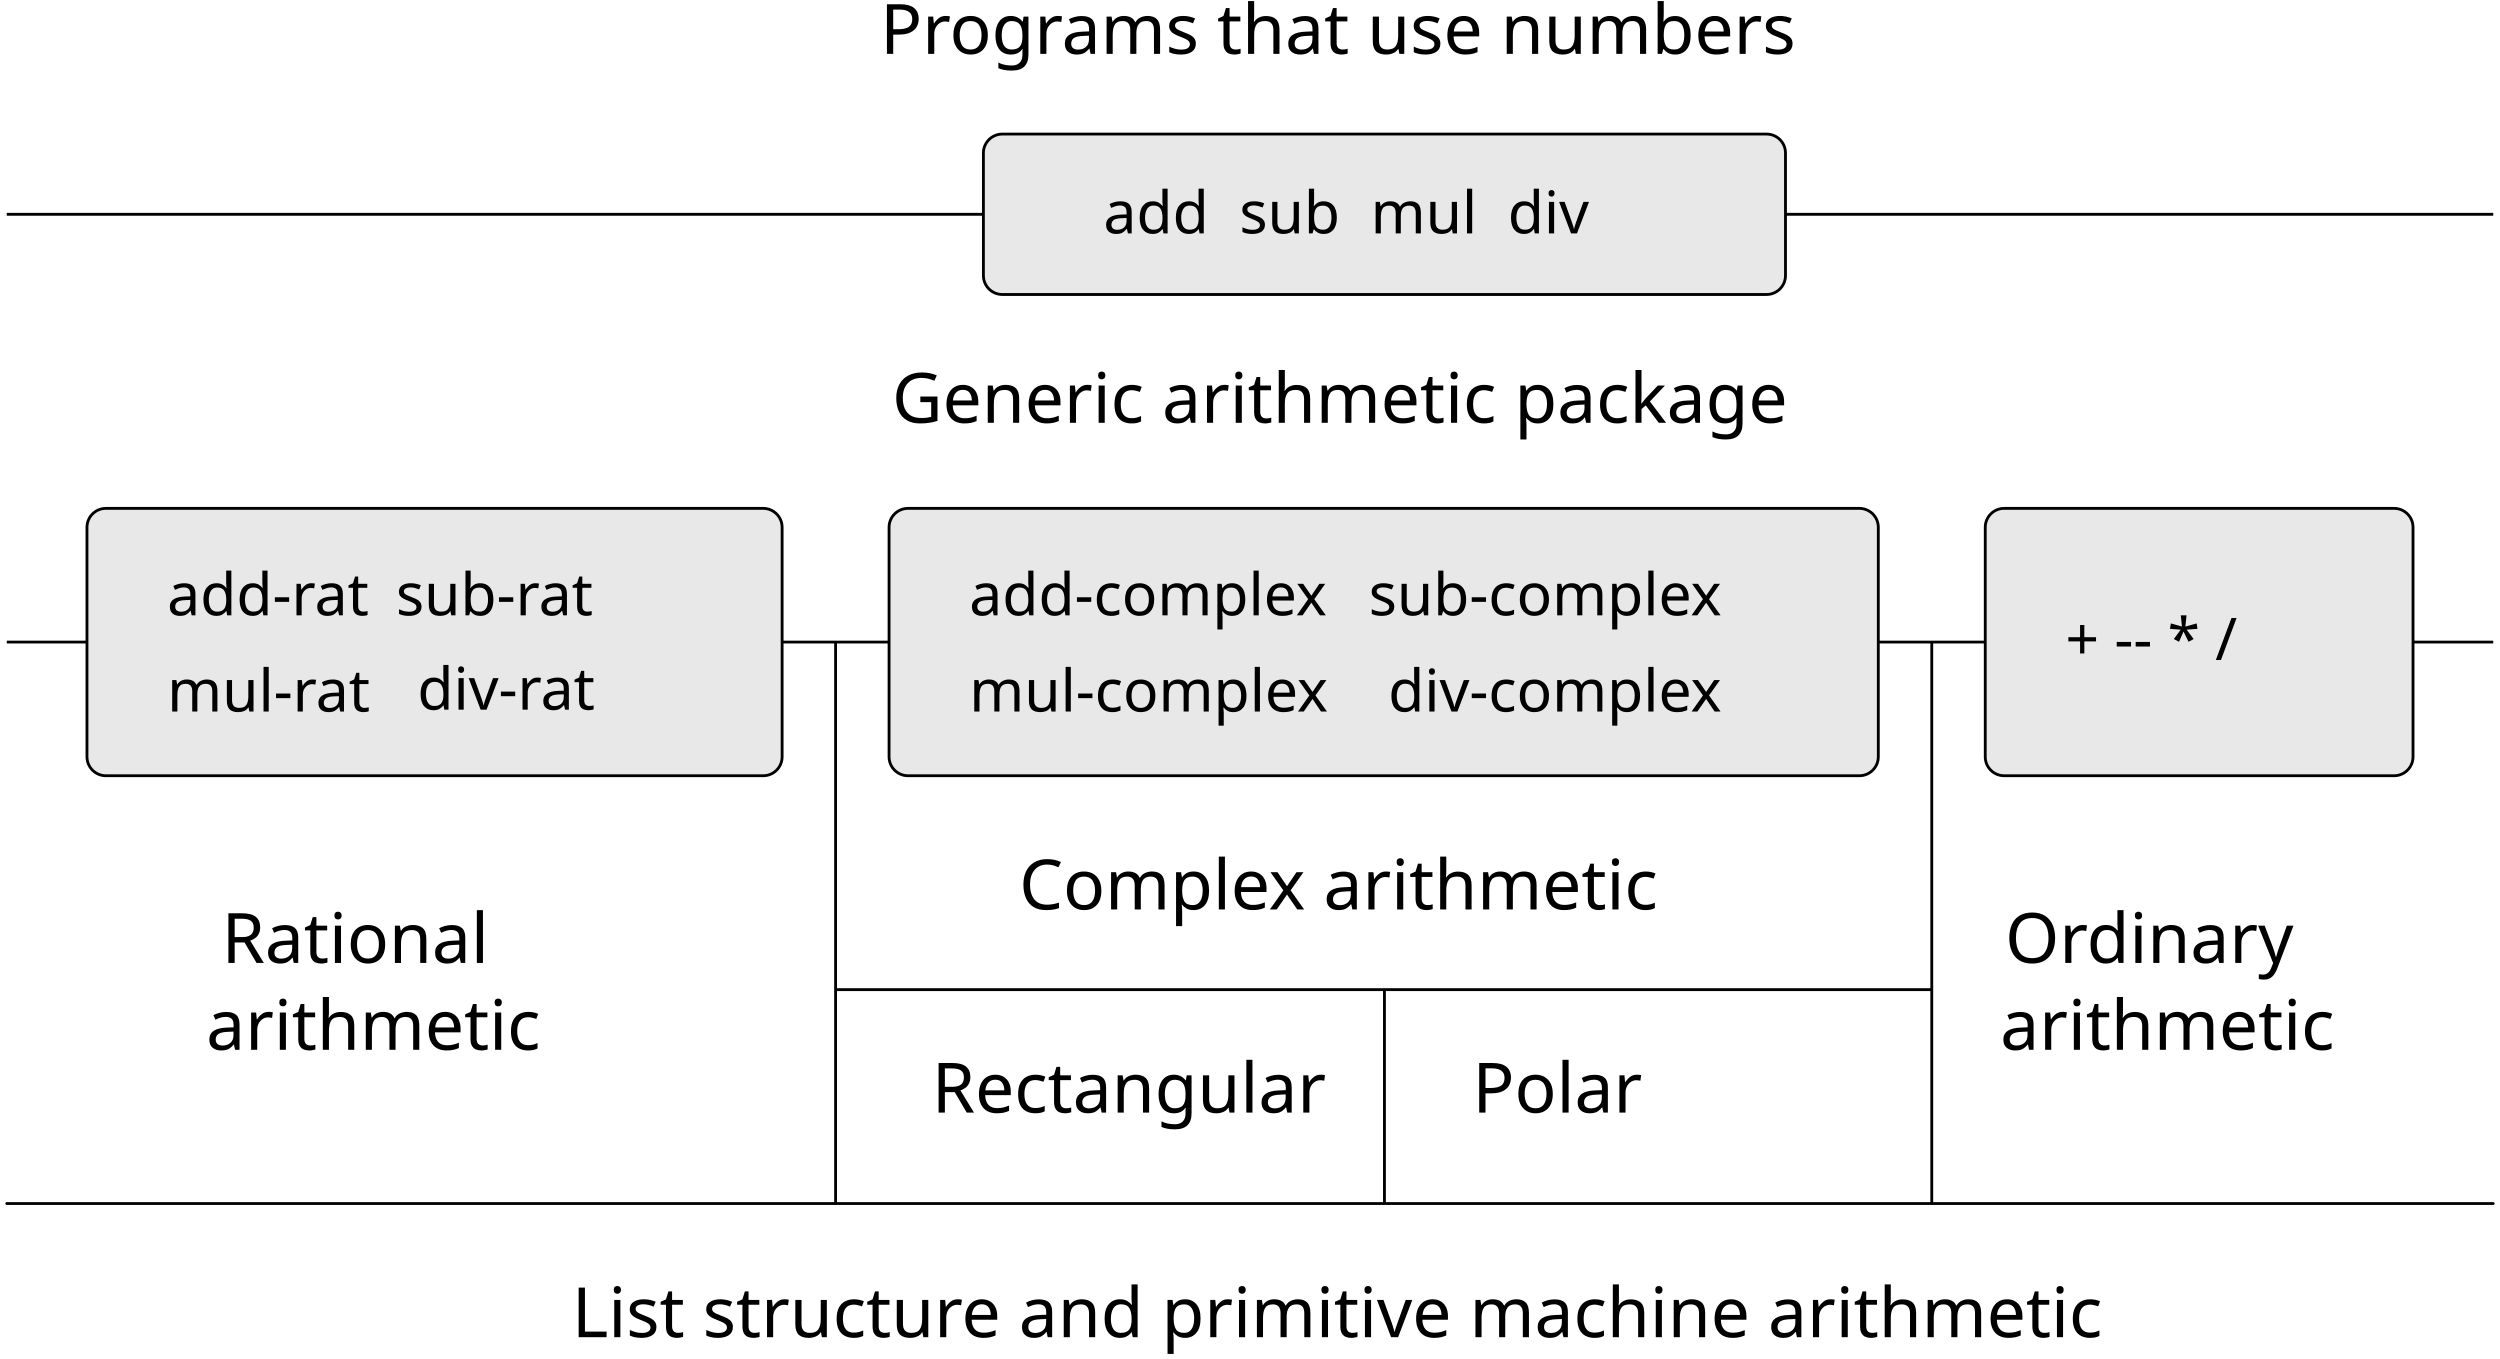
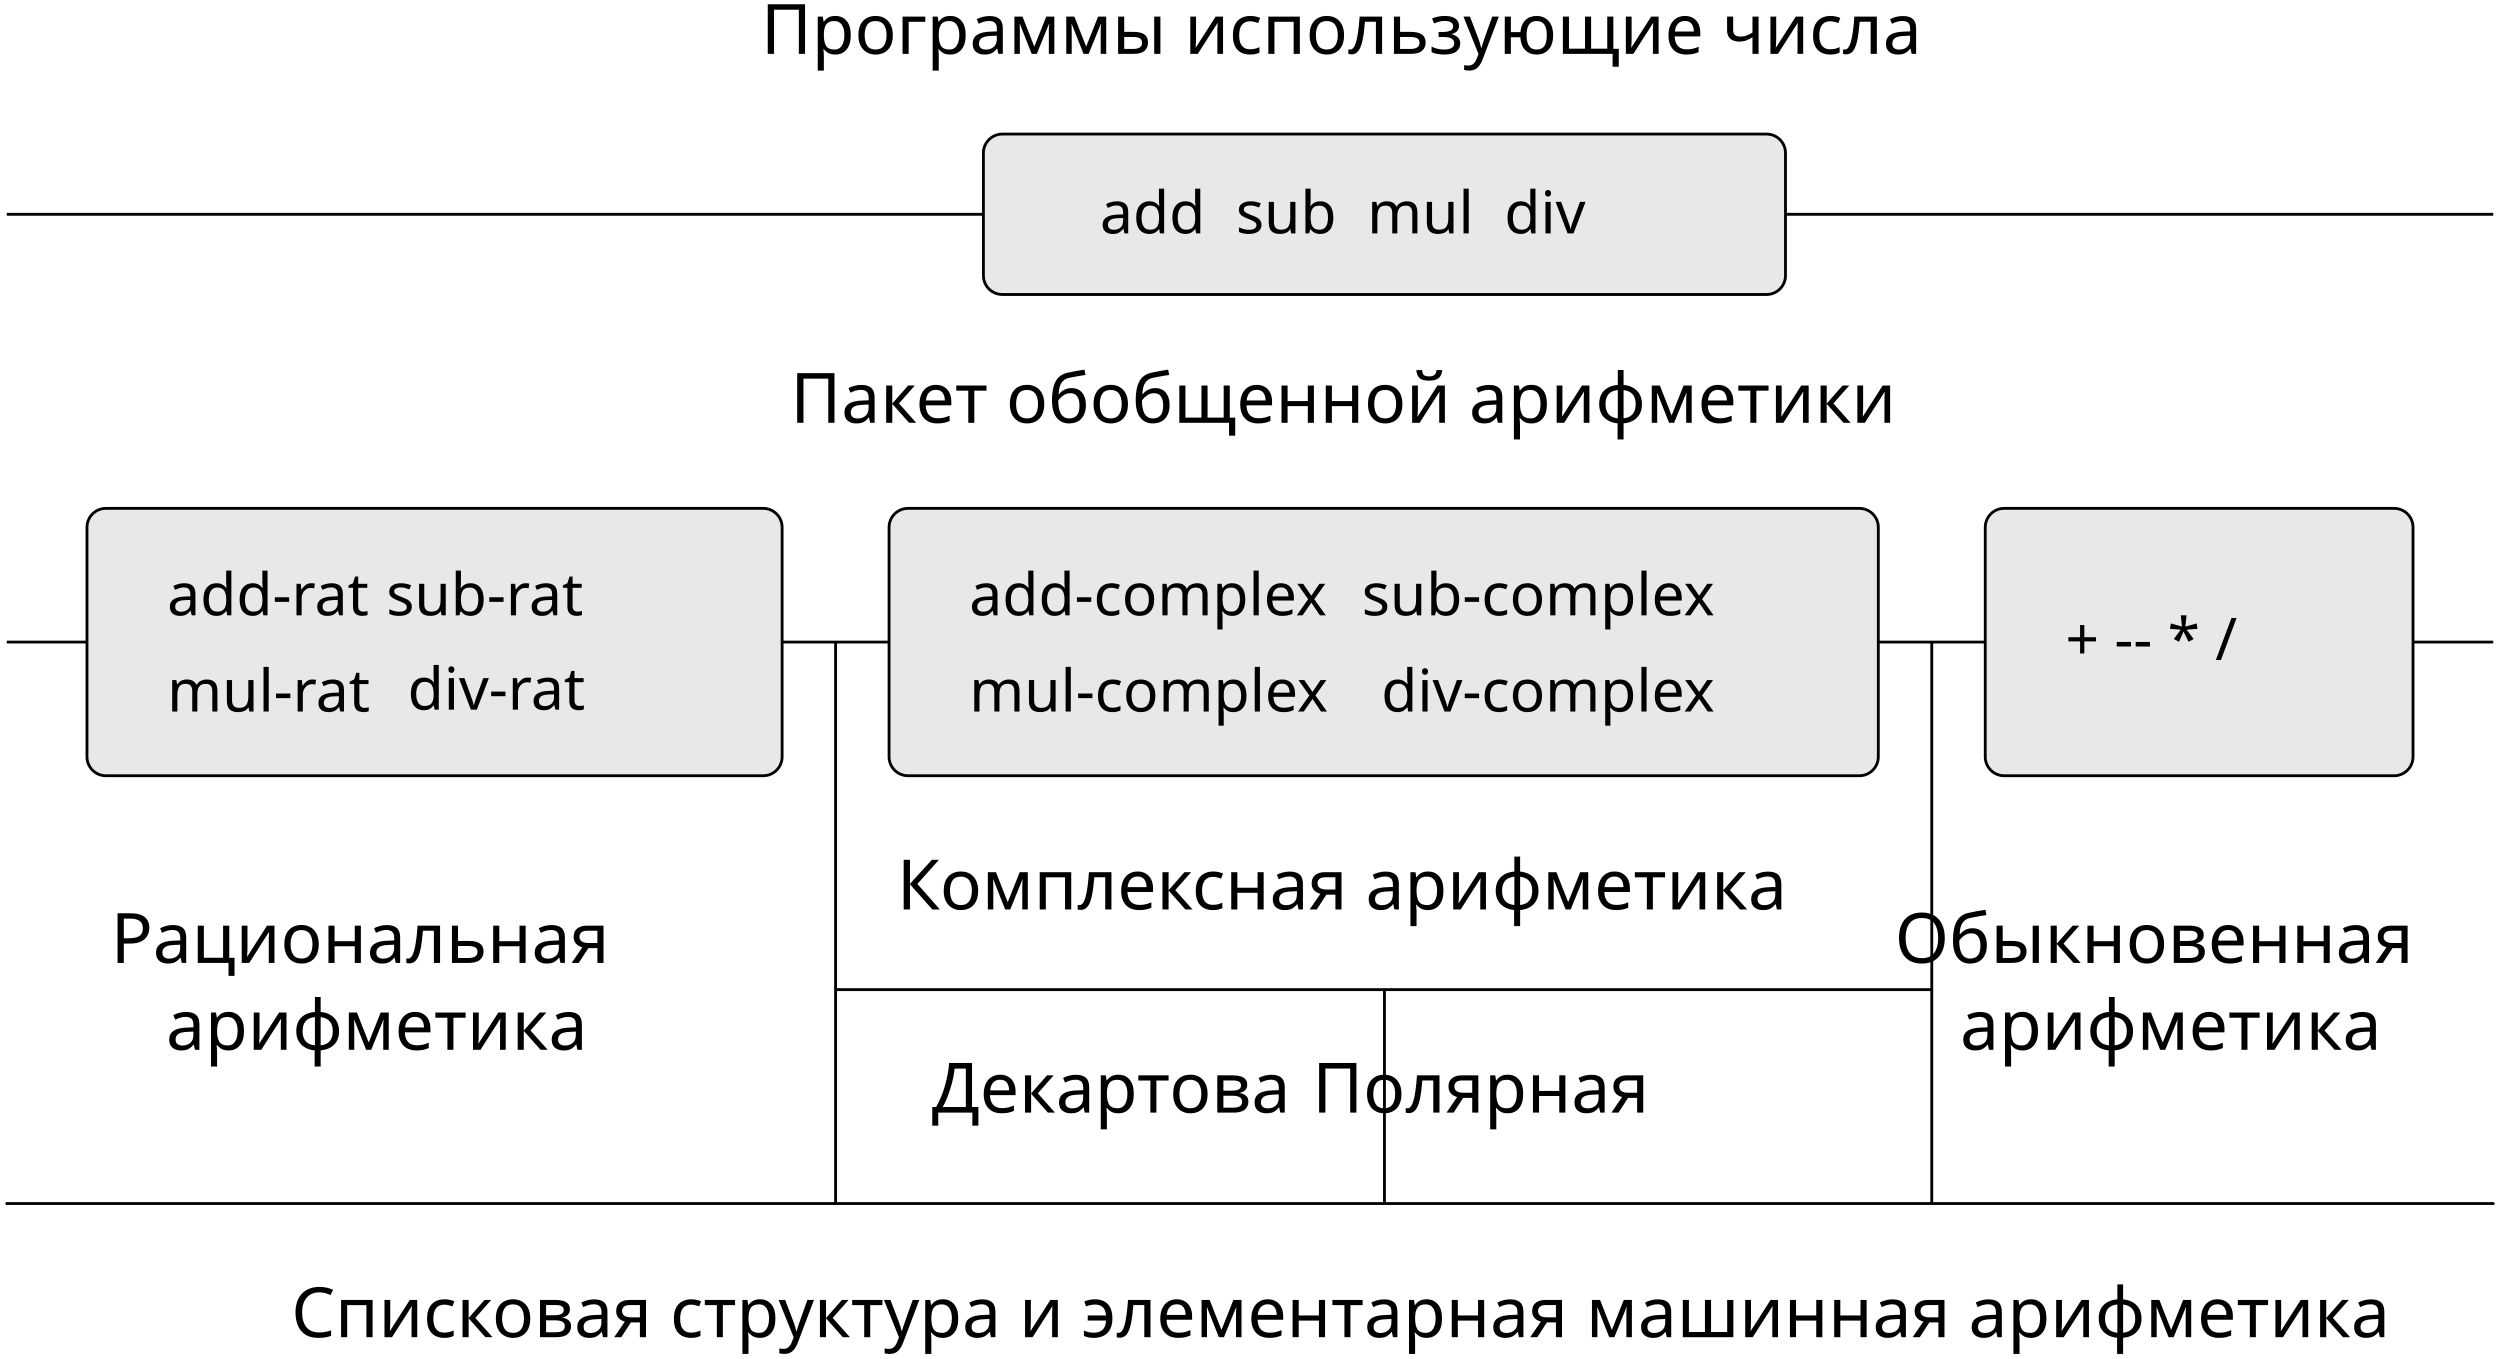
<svg xmlns="http://www.w3.org/2000/svg" width="467.531" height="254.129" id="svg2987" version="1.1" style="display:inline">
  <defs id="defs2989" />
  <g id="layer4" style="display:inline" transform="translate(-108.7343,-97.28818)">
    <rect style="fill:#e8e8e8;fill-opacity:1;stroke:#000000;stroke-width:0.531;stroke-linecap:round;stroke-linejoin:round;stroke-miterlimit:4;stroke-opacity:1;stroke-dasharray:none;stroke-dashoffset:0" id="rect3796" width="150" height="30" x="292.643" y="122.362" rx="3.543" ry="3.543" />
    <rect style="fill:#e8e8e8;fill-opacity:1;stroke:#000000;stroke-width:0.531;stroke-linecap:round;stroke-linejoin:round;stroke-miterlimit:4;stroke-opacity:1;stroke-dasharray:none;stroke-dashoffset:0" id="rect3796-9" width="185" height="50" x="275" y="192.362" rx="3.543" ry="3.543" />
    <rect style="fill:#e8e8e8;fill-opacity:1;stroke:#000000;stroke-width:0.531;stroke-linecap:round;stroke-linejoin:round;stroke-miterlimit:4;stroke-opacity:1;stroke-dasharray:none;stroke-dashoffset:0" id="rect3796-9-0" width="130" height="50" x="125" y="192.362" rx="3.543" ry="3.543" />
    <rect style="fill:#e8e8e8;fill-opacity:1;stroke:#000000;stroke-width:0.531;stroke-linecap:round;stroke-linejoin:round;stroke-miterlimit:4;stroke-opacity:1;stroke-dasharray:none;stroke-dashoffset:0" id="rect3796-9-1" width="80" height="50" x="480" y="192.362" rx="3.543" ry="3.543" />
    <path style="fill:none;stroke:#000000;stroke-width:0.531;stroke-linecap:butt;stroke-linejoin:round;stroke-miterlimit:4;stroke-opacity:1;stroke-dasharray:none" d="m 255,217.362 20,0" id="path6209" />
    <path style="fill:none;stroke:#000000;stroke-width:0.531;stroke-linecap:butt;stroke-linejoin:round;stroke-miterlimit:4;stroke-opacity:1;stroke-dasharray:none" d="m 460,217.362 20,0" id="path6209-2" />
    <path style="fill:none;stroke:#000000;stroke-width:0.531;stroke-linecap:butt;stroke-linejoin:round;stroke-miterlimit:4;stroke-opacity:1;stroke-dasharray:none" d="m 265,217.362 0,105" id="path6230" />
    <path style="fill:none;stroke:#000000;stroke-width:0.531;stroke-linecap:butt;stroke-linejoin:round;stroke-miterlimit:4;stroke-opacity:1;stroke-dasharray:none" d="m 470,217.362 0,105" id="path6230-1" />
    <path style="fill:none;stroke:#000000;stroke-width:0.531;stroke-linecap:butt;stroke-linejoin:round;stroke-miterlimit:4;stroke-opacity:1;stroke-dasharray:none" d="m 470,282.362 -205,0" id="path6230-7" />
    <path style="fill:none;stroke:#000000;stroke-width:0.531;stroke-linecap:round;stroke-linejoin:round;stroke-miterlimit:4;stroke-opacity:1;stroke-dasharray:none" d="m 575,322.362 -465,0" id="path6230-7-1" />
    <path style="fill:none;stroke:#000000;stroke-width:0.531;stroke-linecap:butt;stroke-linejoin:round;stroke-miterlimit:4;stroke-opacity:1;stroke-dasharray:none" d="m 292.643,137.362 -182.643,0" id="path6230-7-1-6" />
    <path style="fill:none;stroke:#000000;stroke-width:0.531;stroke-linecap:butt;stroke-linejoin:round;stroke-miterlimit:4;stroke-opacity:1;stroke-dasharray:none" d="m 575,137.362 -132.357,0" id="path6230-7-1-4" />
    <path style="fill:none;stroke:#000000;stroke-width:0.531;stroke-linecap:butt;stroke-linejoin:round;stroke-miterlimit:4;stroke-opacity:1;stroke-dasharray:none" d="m 110,217.362 15,0" id="path6209-5" />
    <path style="fill:none;stroke:#000000;stroke-width:0.531;stroke-linecap:butt;stroke-linejoin:round;stroke-miterlimit:4;stroke-opacity:1;stroke-dasharray:none" d="m 560,217.362 15,0" id="path6209-5-1" />
    <path style="fill:none;stroke:#000000;stroke-width:0.531;stroke-linecap:butt;stroke-linejoin:round;stroke-miterlimit:4;stroke-opacity:1;stroke-dasharray:none" d="m 367.643,282.362 0,40" id="path6351" />
  </g>
  <g id="layer5" style="display:inline" transform="translate(-108.7343,-97.28818)">
-     <text xml:space="preserve" style="font-size:11px;font-style:normal;font-variant:normal;font-weight:normal;font-stretch:normal;text-align:center;line-height:125%;letter-spacing:0px;word-spacing:0px;text-anchor:middle;fill:#000000;fill-opacity:1;stroke:none;font-family:Inconsolata LGC;-inkscape-font-specification:Sans" x="367.643" y="140.934" id="text5873">
-       <tspan id="tspan5875" x="367.643" y="140.934">add  sub  mul  div</tspan>
+     <text xml:space="preserve" style="font-style:normal;font-variant:normal;font-weight:normal;font-stretch:normal;line-height:0%;font-family:'Inconsolata LGC';-inkscape-font-specification:Sans;text-align:center;letter-spacing:0px;word-spacing:0px;text-anchor:middle;fill:#000000;fill-opacity:1;stroke:none" x="367.643" y="140.934" id="text5873">
+       <tspan id="tspan5875" x="367.643" y="140.934" style="font-size:11px;line-height:1.25">add  sub  mul  div</tspan>
    </text>
-     <text xml:space="preserve" style="font-size:11px;font-style:normal;font-variant:normal;font-weight:normal;font-stretch:normal;text-align:start;line-height:125%;letter-spacing:0px;word-spacing:0px;text-anchor:start;fill:#000000;fill-opacity:1;stroke:none;font-family:Inconsolata LGC;-inkscape-font-specification:Sans" x="290" y="212.362" id="text5998">
-       <tspan id="tspan6000" x="290" y="212.362">add-complex</tspan>
+     <text xml:space="preserve" style="font-style:normal;font-variant:normal;font-weight:normal;font-stretch:normal;line-height:0%;font-family:'Inconsolata LGC';-inkscape-font-specification:Sans;text-align:start;letter-spacing:0px;word-spacing:0px;text-anchor:start;fill:#000000;fill-opacity:1;stroke:none" x="290" y="212.362" id="text5998">
+       <tspan id="tspan6000" x="290" y="212.362" style="font-size:11px;line-height:1.25">add-complex</tspan>
    </text>
-     <text xml:space="preserve" style="font-size:11px;font-style:normal;font-variant:normal;font-weight:normal;font-stretch:normal;text-align:start;line-height:125%;letter-spacing:0px;word-spacing:0px;text-anchor:start;fill:#000000;fill-opacity:1;stroke:none;font-family:Inconsolata LGC;-inkscape-font-specification:Sans" x="290" y="230.362" id="text6002">
-       <tspan id="tspan6004" x="290" y="230.362">mul-complex</tspan>
+     <text xml:space="preserve" style="font-style:normal;font-variant:normal;font-weight:normal;font-stretch:normal;line-height:0%;font-family:'Inconsolata LGC';-inkscape-font-specification:Sans;text-align:start;letter-spacing:0px;word-spacing:0px;text-anchor:start;fill:#000000;fill-opacity:1;stroke:none" x="290" y="230.362" id="text6002">
+       <tspan id="tspan6004" x="290" y="230.362" style="font-size:11px;line-height:1.25">mul-complex</tspan>
    </text>
-     <text xml:space="preserve" style="font-size:11px;font-style:normal;font-variant:normal;font-weight:normal;font-stretch:normal;text-align:end;line-height:125%;letter-spacing:0px;word-spacing:0px;text-anchor:end;fill:#000000;fill-opacity:1;stroke:none;font-family:Inconsolata LGC;-inkscape-font-specification:Sans" x="445" y="212.362" id="text6006">
-       <tspan id="tspan6008" x="445" y="212.362">sub-complex</tspan>
+     <text xml:space="preserve" style="font-style:normal;font-variant:normal;font-weight:normal;font-stretch:normal;line-height:0%;font-family:'Inconsolata LGC';-inkscape-font-specification:Sans;text-align:end;letter-spacing:0px;word-spacing:0px;text-anchor:end;fill:#000000;fill-opacity:1;stroke:none" x="445" y="212.362" id="text6006">
+       <tspan id="tspan6008" x="445" y="212.362" style="font-size:11px;line-height:1.25">sub-complex</tspan>
    </text>
-     <text xml:space="preserve" style="font-size:11px;font-style:normal;font-variant:normal;font-weight:normal;font-stretch:normal;text-align:end;line-height:125%;letter-spacing:0px;word-spacing:0px;text-anchor:end;fill:#000000;fill-opacity:1;stroke:none;font-family:Inconsolata LGC;-inkscape-font-specification:Sans" x="445" y="230.362" id="text6010">
-       <tspan id="tspan6012" x="445" y="230.362">div-complex</tspan>
+     <text xml:space="preserve" style="font-style:normal;font-variant:normal;font-weight:normal;font-stretch:normal;line-height:0%;font-family:'Inconsolata LGC';-inkscape-font-specification:Sans;text-align:end;letter-spacing:0px;word-spacing:0px;text-anchor:end;fill:#000000;fill-opacity:1;stroke:none" x="445" y="230.362" id="text6010">
+       <tspan id="tspan6012" x="445" y="230.362" style="font-size:11px;line-height:1.25">div-complex</tspan>
    </text>
-     <text xml:space="preserve" style="font-size:13px;font-style:normal;font-variant:normal;font-weight:normal;font-stretch:normal;text-align:center;line-height:125%;letter-spacing:0px;word-spacing:0px;text-anchor:middle;fill:#000000;fill-opacity:1;stroke:none;font-family:Linux Biolinum O;-inkscape-font-specification:Linux Biolinum O" x="367.39" y="107.362" id="text3004">
-       <tspan id="tspan3006" x="367.39" y="107.362">Programs that use numbers</tspan>
+     <text xml:space="preserve" style="font-style:normal;font-variant:normal;font-weight:normal;font-stretch:normal;line-height:0%;font-family:'Linux Biolinum O';-inkscape-font-specification:'Linux Biolinum O';text-align:center;letter-spacing:0px;word-spacing:0px;text-anchor:middle;fill:#000000;fill-opacity:1;stroke:none" x="367.39" y="107.362" id="text3004">
+       <tspan id="tspan3006" x="367.39" y="107.362" style="font-size:13px;line-height:1.25">Программы использующие числа</tspan>
    </text>
-     <text xml:space="preserve" style="font-size:13px;font-style:normal;font-variant:normal;font-weight:normal;font-stretch:normal;text-align:center;line-height:125%;letter-spacing:0px;word-spacing:0px;text-anchor:middle;fill:#000000;fill-opacity:1;stroke:none;font-family:Linux Biolinum O;-inkscape-font-specification:Linux Biolinum O" x="367.748" y="176.352" id="text3008">
-       <tspan id="tspan3010" x="367.748" y="176.352">Generic arithmetic package</tspan>
+     <text xml:space="preserve" style="font-style:normal;font-variant:normal;font-weight:normal;font-stretch:normal;line-height:0%;font-family:'Linux Biolinum O';-inkscape-font-specification:'Linux Biolinum O';text-align:center;letter-spacing:0px;word-spacing:0px;text-anchor:middle;fill:#000000;fill-opacity:1;stroke:none" x="367.748" y="176.352" id="text3008">
+       <tspan id="tspan3010" x="367.748" y="176.352" style="font-size:13px;line-height:1.25">Пакет обобщенной арифметики</tspan>
    </text>
-     <text xml:space="preserve" style="font-size:13px;font-style:normal;font-variant:normal;font-weight:normal;font-stretch:normal;text-align:center;line-height:125%;letter-spacing:0px;word-spacing:0px;text-anchor:middle;fill:#000000;fill-opacity:1;stroke:none;font-family:Linux Biolinum O;-inkscape-font-specification:Linux Biolinum O" x="367.495" y="267.362" id="text3008-3">
-       <tspan id="tspan3010-3" x="367.495" y="267.362">Complex arithmetic</tspan>
+     <text xml:space="preserve" style="font-style:normal;font-variant:normal;font-weight:normal;font-stretch:normal;line-height:0%;font-family:'Linux Biolinum O';-inkscape-font-specification:'Linux Biolinum O';text-align:center;letter-spacing:0px;word-spacing:0px;text-anchor:middle;fill:#000000;fill-opacity:1;stroke:none" x="367.495" y="267.362" id="text3008-3">
+       <tspan id="tspan3010-3" x="367.495" y="267.362" style="font-size:13px;line-height:1.25">Комплексная арифметика</tspan>
    </text>
-     <text xml:space="preserve" style="font-size:13px;font-style:normal;font-variant:normal;font-weight:normal;font-stretch:normal;text-align:start;line-height:125%;letter-spacing:0px;word-spacing:0px;text-anchor:start;fill:#000000;fill-opacity:1;stroke:none;font-family:Linux Biolinum O;-inkscape-font-specification:Linux Biolinum O" x="283" y="305.362" id="text3012">
-       <tspan x="283" y="305.362" id="tspan3016">Rectangular</tspan>
+     <text xml:space="preserve" style="font-style:normal;font-variant:normal;font-weight:normal;font-stretch:normal;line-height:0%;font-family:'Linux Biolinum O';-inkscape-font-specification:'Linux Biolinum O';text-align:start;letter-spacing:0px;word-spacing:0px;text-anchor:start;fill:#000000;fill-opacity:1;stroke:none" x="283" y="305.362" id="text3012">
+       <tspan x="283" y="305.362" id="tspan3016" style="font-size:13px;line-height:1.25">Декартова</tspan>
    </text>
-     <text xml:space="preserve" style="font-size:13px;font-style:normal;font-variant:normal;font-weight:normal;font-stretch:normal;text-align:end;line-height:125%;letter-spacing:0px;word-spacing:0px;text-anchor:end;fill:#000000;fill-opacity:1;stroke:none;font-family:Linux Biolinum O;-inkscape-font-specification:Linux Biolinum O" x="432.747" y="305.362" id="text3018">
-       <tspan x="432.747" y="305.362" id="tspan3022">Polar</tspan>
+     <text xml:space="preserve" style="font-style:normal;font-variant:normal;font-weight:normal;font-stretch:normal;line-height:0%;font-family:'Linux Biolinum O';-inkscape-font-specification:'Linux Biolinum O';text-align:end;letter-spacing:0px;word-spacing:0px;text-anchor:end;fill:#000000;fill-opacity:1;stroke:none" x="432.747" y="305.362" id="text3018">
+       <tspan x="432.747" y="305.362" id="tspan3022" style="font-size:13px;line-height:1.25">Полярная</tspan>
    </text>
    <g id="g3809">
-       <text id="text6151" y="212.362" x="239.643" style="font-size:11px;font-style:normal;font-variant:normal;font-weight:normal;font-stretch:normal;text-align:end;line-height:125%;letter-spacing:0px;word-spacing:0px;text-anchor:end;fill:#000000;fill-opacity:1;stroke:none;font-family:Inconsolata LGC;-inkscape-font-specification:Sans" xml:space="preserve">
-         <tspan y="212.362" x="239.643" id="tspan6153">sub-rat</tspan>
+       <text id="text6151" y="212.362" x="239.643" style="font-style:normal;font-variant:normal;font-weight:normal;font-stretch:normal;line-height:0%;font-family:'Inconsolata LGC';-inkscape-font-specification:Sans;text-align:end;letter-spacing:0px;word-spacing:0px;text-anchor:end;fill:#000000;fill-opacity:1;stroke:none" xml:space="preserve">
+         <tspan y="212.362" x="239.643" id="tspan6153" style="font-size:11px;line-height:1.25">sub-rat</tspan>
      </text>
-       <text id="text6157" y="230.005" x="240" style="font-size:11px;font-style:normal;font-variant:normal;font-weight:normal;font-stretch:normal;text-align:end;line-height:125%;letter-spacing:0px;word-spacing:0px;text-anchor:end;fill:#000000;fill-opacity:1;stroke:none;font-family:Inconsolata LGC;-inkscape-font-specification:Sans" xml:space="preserve">
-         <tspan y="230.005" x="240" id="tspan6159">div-rat</tspan>
+       <text id="text6157" y="230.005" x="240" style="font-style:normal;font-variant:normal;font-weight:normal;font-stretch:normal;line-height:0%;font-family:'Inconsolata LGC';-inkscape-font-specification:Sans;text-align:end;letter-spacing:0px;word-spacing:0px;text-anchor:end;fill:#000000;fill-opacity:1;stroke:none" xml:space="preserve">
+         <tspan y="230.005" x="240" id="tspan6159" style="font-size:11px;line-height:1.25">div-rat</tspan>
      </text>
-       <text id="text6161" y="212.362" x="140" style="font-size:11px;font-style:normal;font-variant:normal;font-weight:normal;font-stretch:normal;text-align:start;line-height:125%;letter-spacing:0px;word-spacing:0px;text-anchor:start;fill:#000000;fill-opacity:1;stroke:none;font-family:Inconsolata LGC;-inkscape-font-specification:Sans" xml:space="preserve">
-         <tspan y="212.362" x="140" id="tspan6163">add-rat</tspan>
+       <text id="text6161" y="212.362" x="140" style="font-style:normal;font-variant:normal;font-weight:normal;font-stretch:normal;line-height:0%;font-family:'Inconsolata LGC';-inkscape-font-specification:Sans;text-align:start;letter-spacing:0px;word-spacing:0px;text-anchor:start;fill:#000000;fill-opacity:1;stroke:none" xml:space="preserve">
+         <tspan y="212.362" x="140" id="tspan6163" style="font-size:11px;line-height:1.25">add-rat</tspan>
      </text>
-       <text id="text6165" y="230.362" x="140" style="font-size:11px;font-style:normal;font-variant:normal;font-weight:normal;font-stretch:normal;text-align:start;line-height:125%;letter-spacing:0px;word-spacing:0px;text-anchor:start;fill:#000000;fill-opacity:1;stroke:none;font-family:Inconsolata LGC;-inkscape-font-specification:Sans" xml:space="preserve">
-         <tspan y="230.362" x="140" id="tspan6167">mul-rat</tspan>
+       <text id="text6165" y="230.362" x="140" style="font-style:normal;font-variant:normal;font-weight:normal;font-stretch:normal;line-height:0%;font-family:'Inconsolata LGC';-inkscape-font-specification:Sans;text-align:start;letter-spacing:0px;word-spacing:0px;text-anchor:start;fill:#000000;fill-opacity:1;stroke:none" xml:space="preserve">
+         <tspan y="230.362" x="140" id="tspan6167" style="font-size:11px;line-height:1.25">mul-rat</tspan>
      </text>
    </g>
-     <text xml:space="preserve" style="font-size:13px;font-style:normal;font-variant:normal;font-weight:normal;font-stretch:normal;text-align:center;line-height:125%;letter-spacing:0px;word-spacing:0px;text-anchor:middle;fill:#000000;fill-opacity:1;stroke:none;font-family:Linux Biolinum O;-inkscape-font-specification:Linux Biolinum O" x="187" y="277.362" id="text6173-0">
-       <tspan id="tspan6175-7" x="187" y="277.362">Rational</tspan>
-       <tspan x="187" y="293.612" id="tspan6177-5">arithmetic</tspan>
+     <text xml:space="preserve" style="font-style:normal;font-variant:normal;font-weight:normal;font-stretch:normal;line-height:0%;font-family:'Linux Biolinum O';-inkscape-font-specification:'Linux Biolinum O';text-align:center;letter-spacing:0px;word-spacing:0px;text-anchor:middle;fill:#000000;fill-opacity:1;stroke:none" x="187" y="277.362" id="text6173-0">
+       <tspan id="tspan6175-7" x="187" y="277.362" style="font-size:13px;line-height:1.25">Рациональная</tspan>
+       <tspan x="187" y="293.612" id="tspan6177-5" style="font-size:13px;line-height:1.25">арифметика</tspan>
    </text>
-     <text xml:space="preserve" style="font-size:13px;font-style:normal;font-variant:normal;font-weight:normal;font-stretch:normal;text-align:center;line-height:125%;letter-spacing:0px;word-spacing:0px;text-anchor:middle;fill:#000000;fill-opacity:1;stroke:none;font-family:Linux Biolinum O;-inkscape-font-specification:Linux Biolinum O" x="522.505" y="277.362" id="text6173">
-       <tspan id="tspan6175" x="522.505" y="277.362">Ordinary</tspan>
-       <tspan x="522.505" y="293.612" id="tspan6177">arithmetic</tspan>
+     <text xml:space="preserve" style="font-style:normal;font-variant:normal;font-weight:normal;font-stretch:normal;line-height:0%;font-family:'Linux Biolinum O';-inkscape-font-specification:'Linux Biolinum O';text-align:center;letter-spacing:0px;word-spacing:0px;text-anchor:middle;fill:#000000;fill-opacity:1;stroke:none" x="522.505" y="277.362" id="text6173">
+       <tspan id="tspan6175" x="522.505" y="277.362" style="font-size:13px;line-height:1.25">Обыкновенная</tspan>
+       <tspan x="522.505" y="293.612" id="tspan6177" style="font-size:13px;line-height:1.25">арифметика</tspan>
    </text>
-     <text xml:space="preserve" style="font-size:13px;font-style:normal;font-variant:normal;font-weight:normal;font-stretch:normal;text-align:center;line-height:125%;letter-spacing:0px;word-spacing:0px;text-anchor:middle;fill:#000000;fill-opacity:1;stroke:none;font-family:Linux Biolinum O;-inkscape-font-specification:Linux Biolinum O" x="367.242" y="347.362" id="text6347">
-       <tspan id="tspan6349" x="367.242" y="347.362">List structure and primitive machine arithmetic</tspan>
+     <text xml:space="preserve" style="font-style:normal;font-variant:normal;font-weight:normal;font-stretch:normal;line-height:0%;font-family:'Linux Biolinum O';-inkscape-font-specification:'Linux Biolinum O';text-align:center;letter-spacing:0px;word-spacing:0px;text-anchor:middle;fill:#000000;fill-opacity:1;stroke:none" x="367.242" y="347.362" id="text6347">
+       <tspan id="tspan6349" x="367.242" y="347.362" style="font-size:13px;line-height:1.25">Списковая структура и элементарная машинная арифметика</tspan>
    </text>
-     <text xml:space="preserve" style="font-size:11px;font-style:normal;font-variant:normal;font-weight:normal;font-stretch:normal;text-align:start;line-height:125%;letter-spacing:0px;word-spacing:0px;text-anchor:start;fill:#000000;fill-opacity:1;stroke:none;font-family:Inconsolata LGC;-inkscape-font-specification:Sans" x="495" y="220.719" id="text6169">
-       <tspan id="tspan6171" x="495" y="220.719" dx="0 0 0 -4 0 0 0 2" dy="0 0 0 0 0 2 -2">+ -- * /</tspan>
+     <text xml:space="preserve" style="font-style:normal;font-variant:normal;font-weight:normal;font-stretch:normal;line-height:0%;font-family:'Inconsolata LGC';-inkscape-font-specification:Sans;text-align:start;letter-spacing:0px;word-spacing:0px;text-anchor:start;fill:#000000;fill-opacity:1;stroke:none" x="495" y="220.719" id="text6169">
+       <tspan id="tspan6171" x="495" y="220.719" dx="0 0 0 -4 0 0 0 2" dy="0 0 0 0 0 2 -2" style="font-size:11px;line-height:1.25">+ -- * /</tspan>
    </text>
  </g>
</svg>
